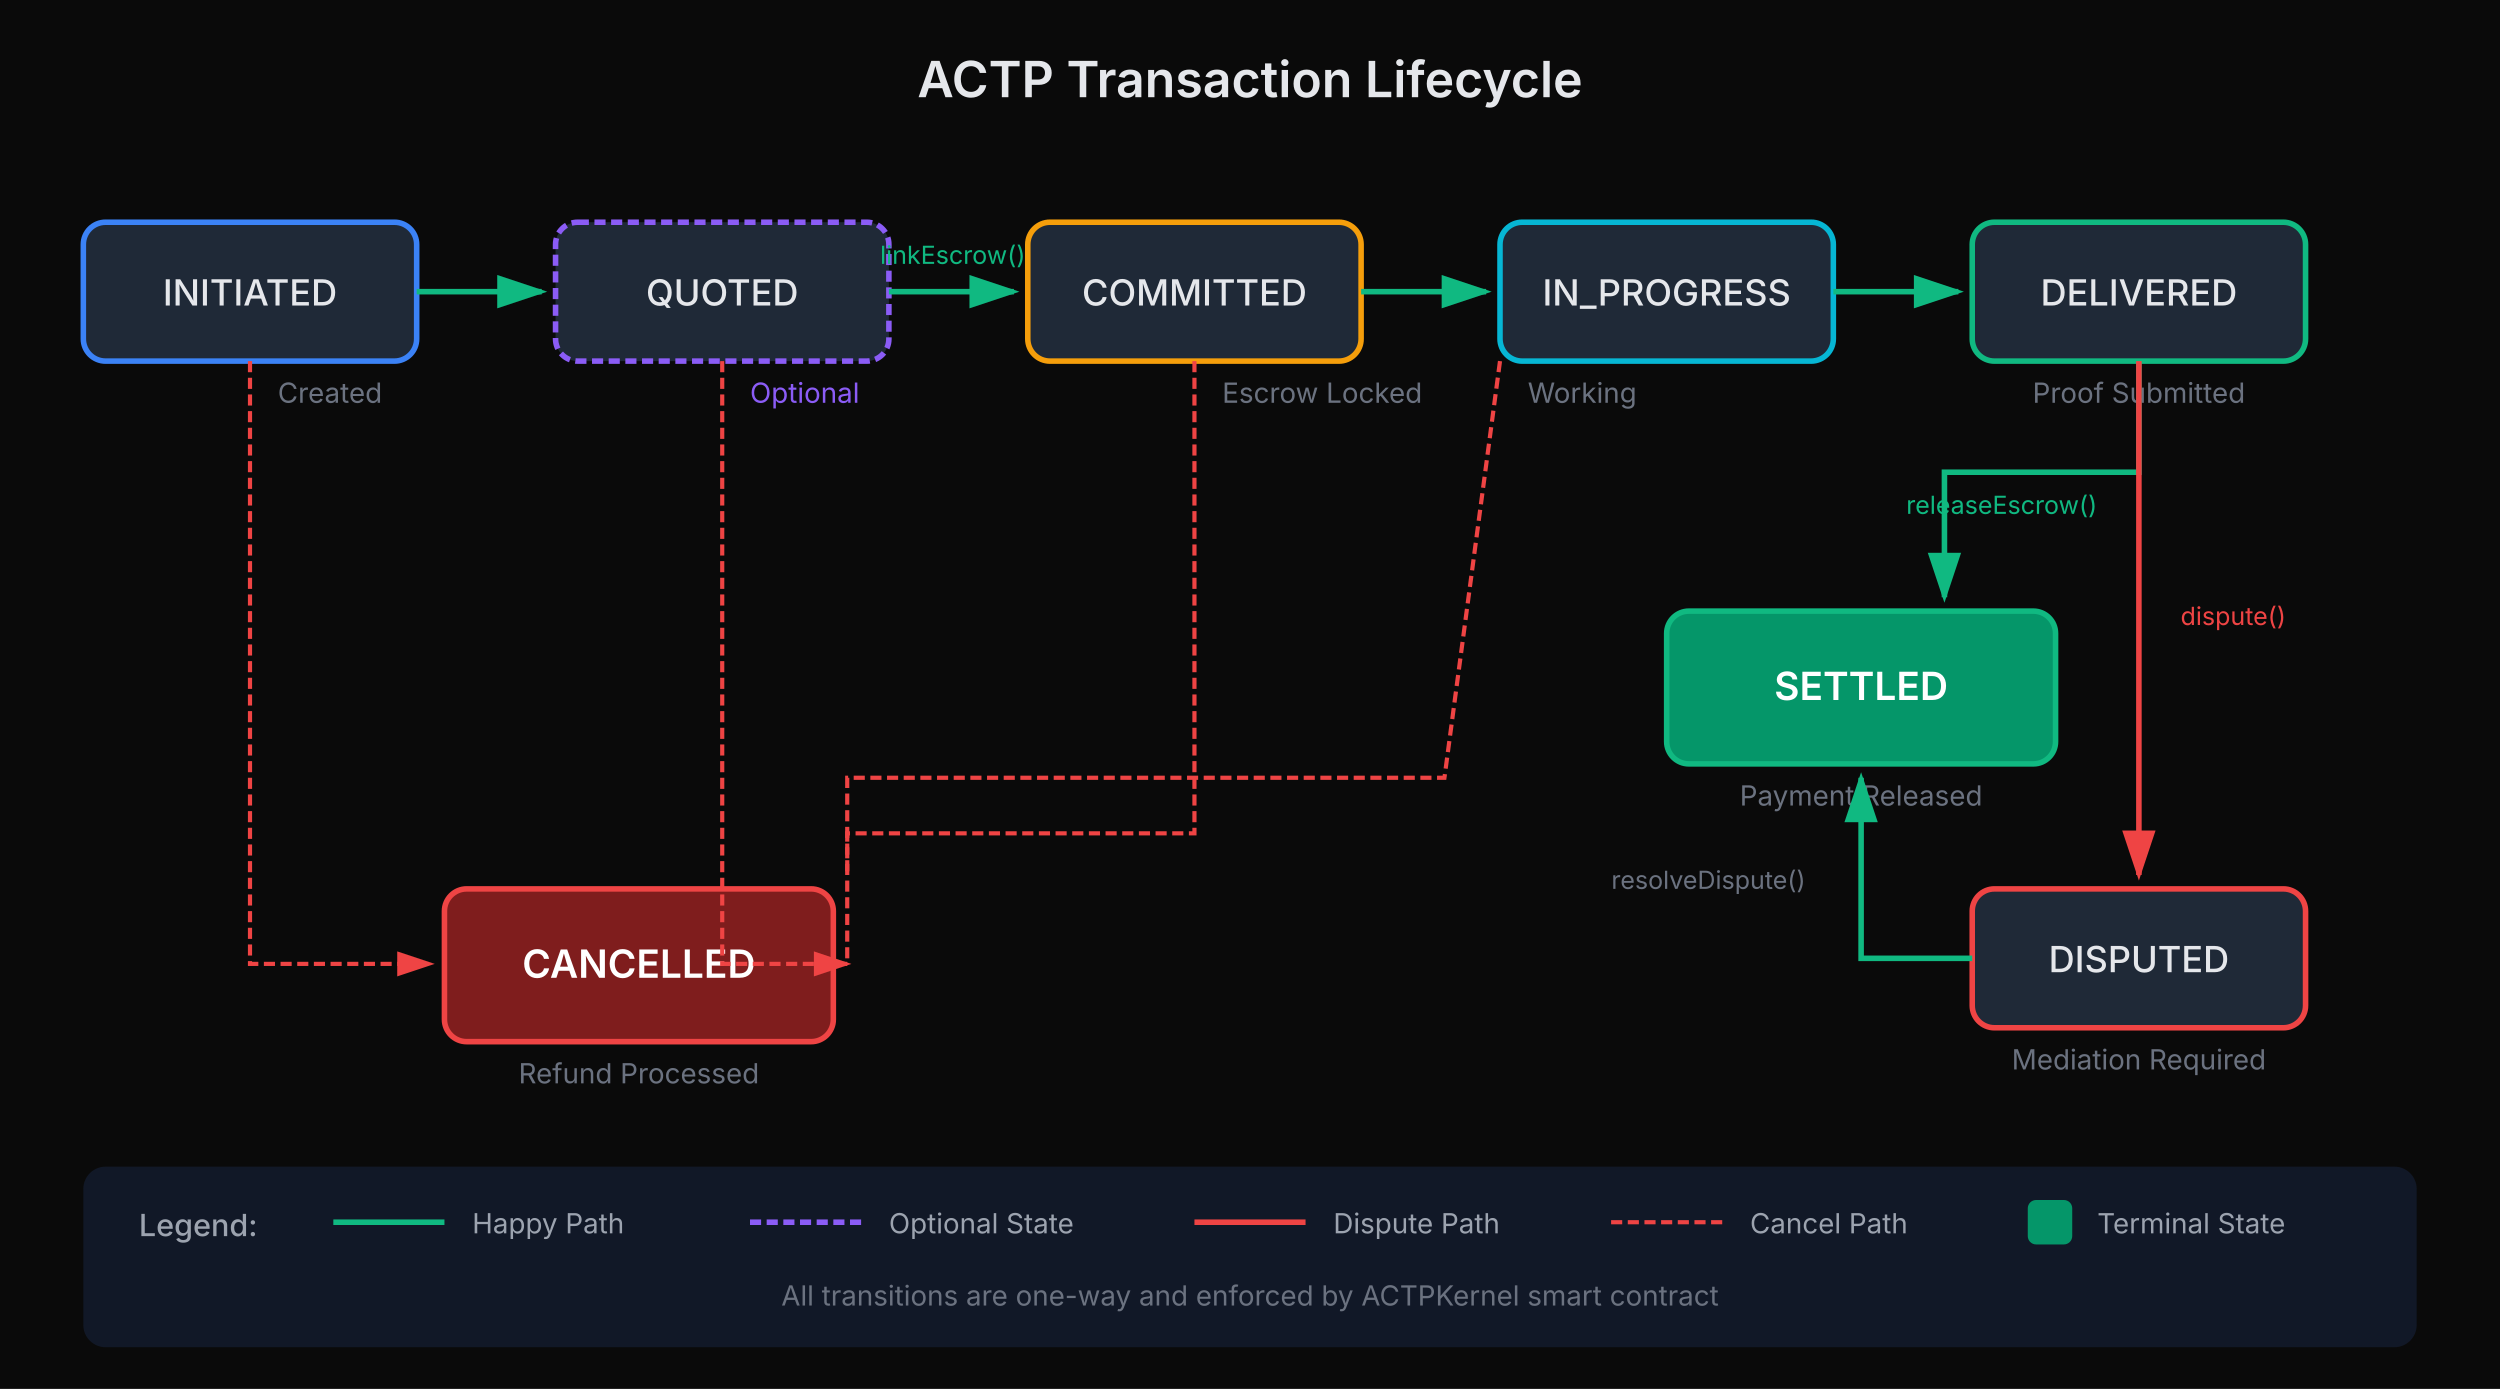
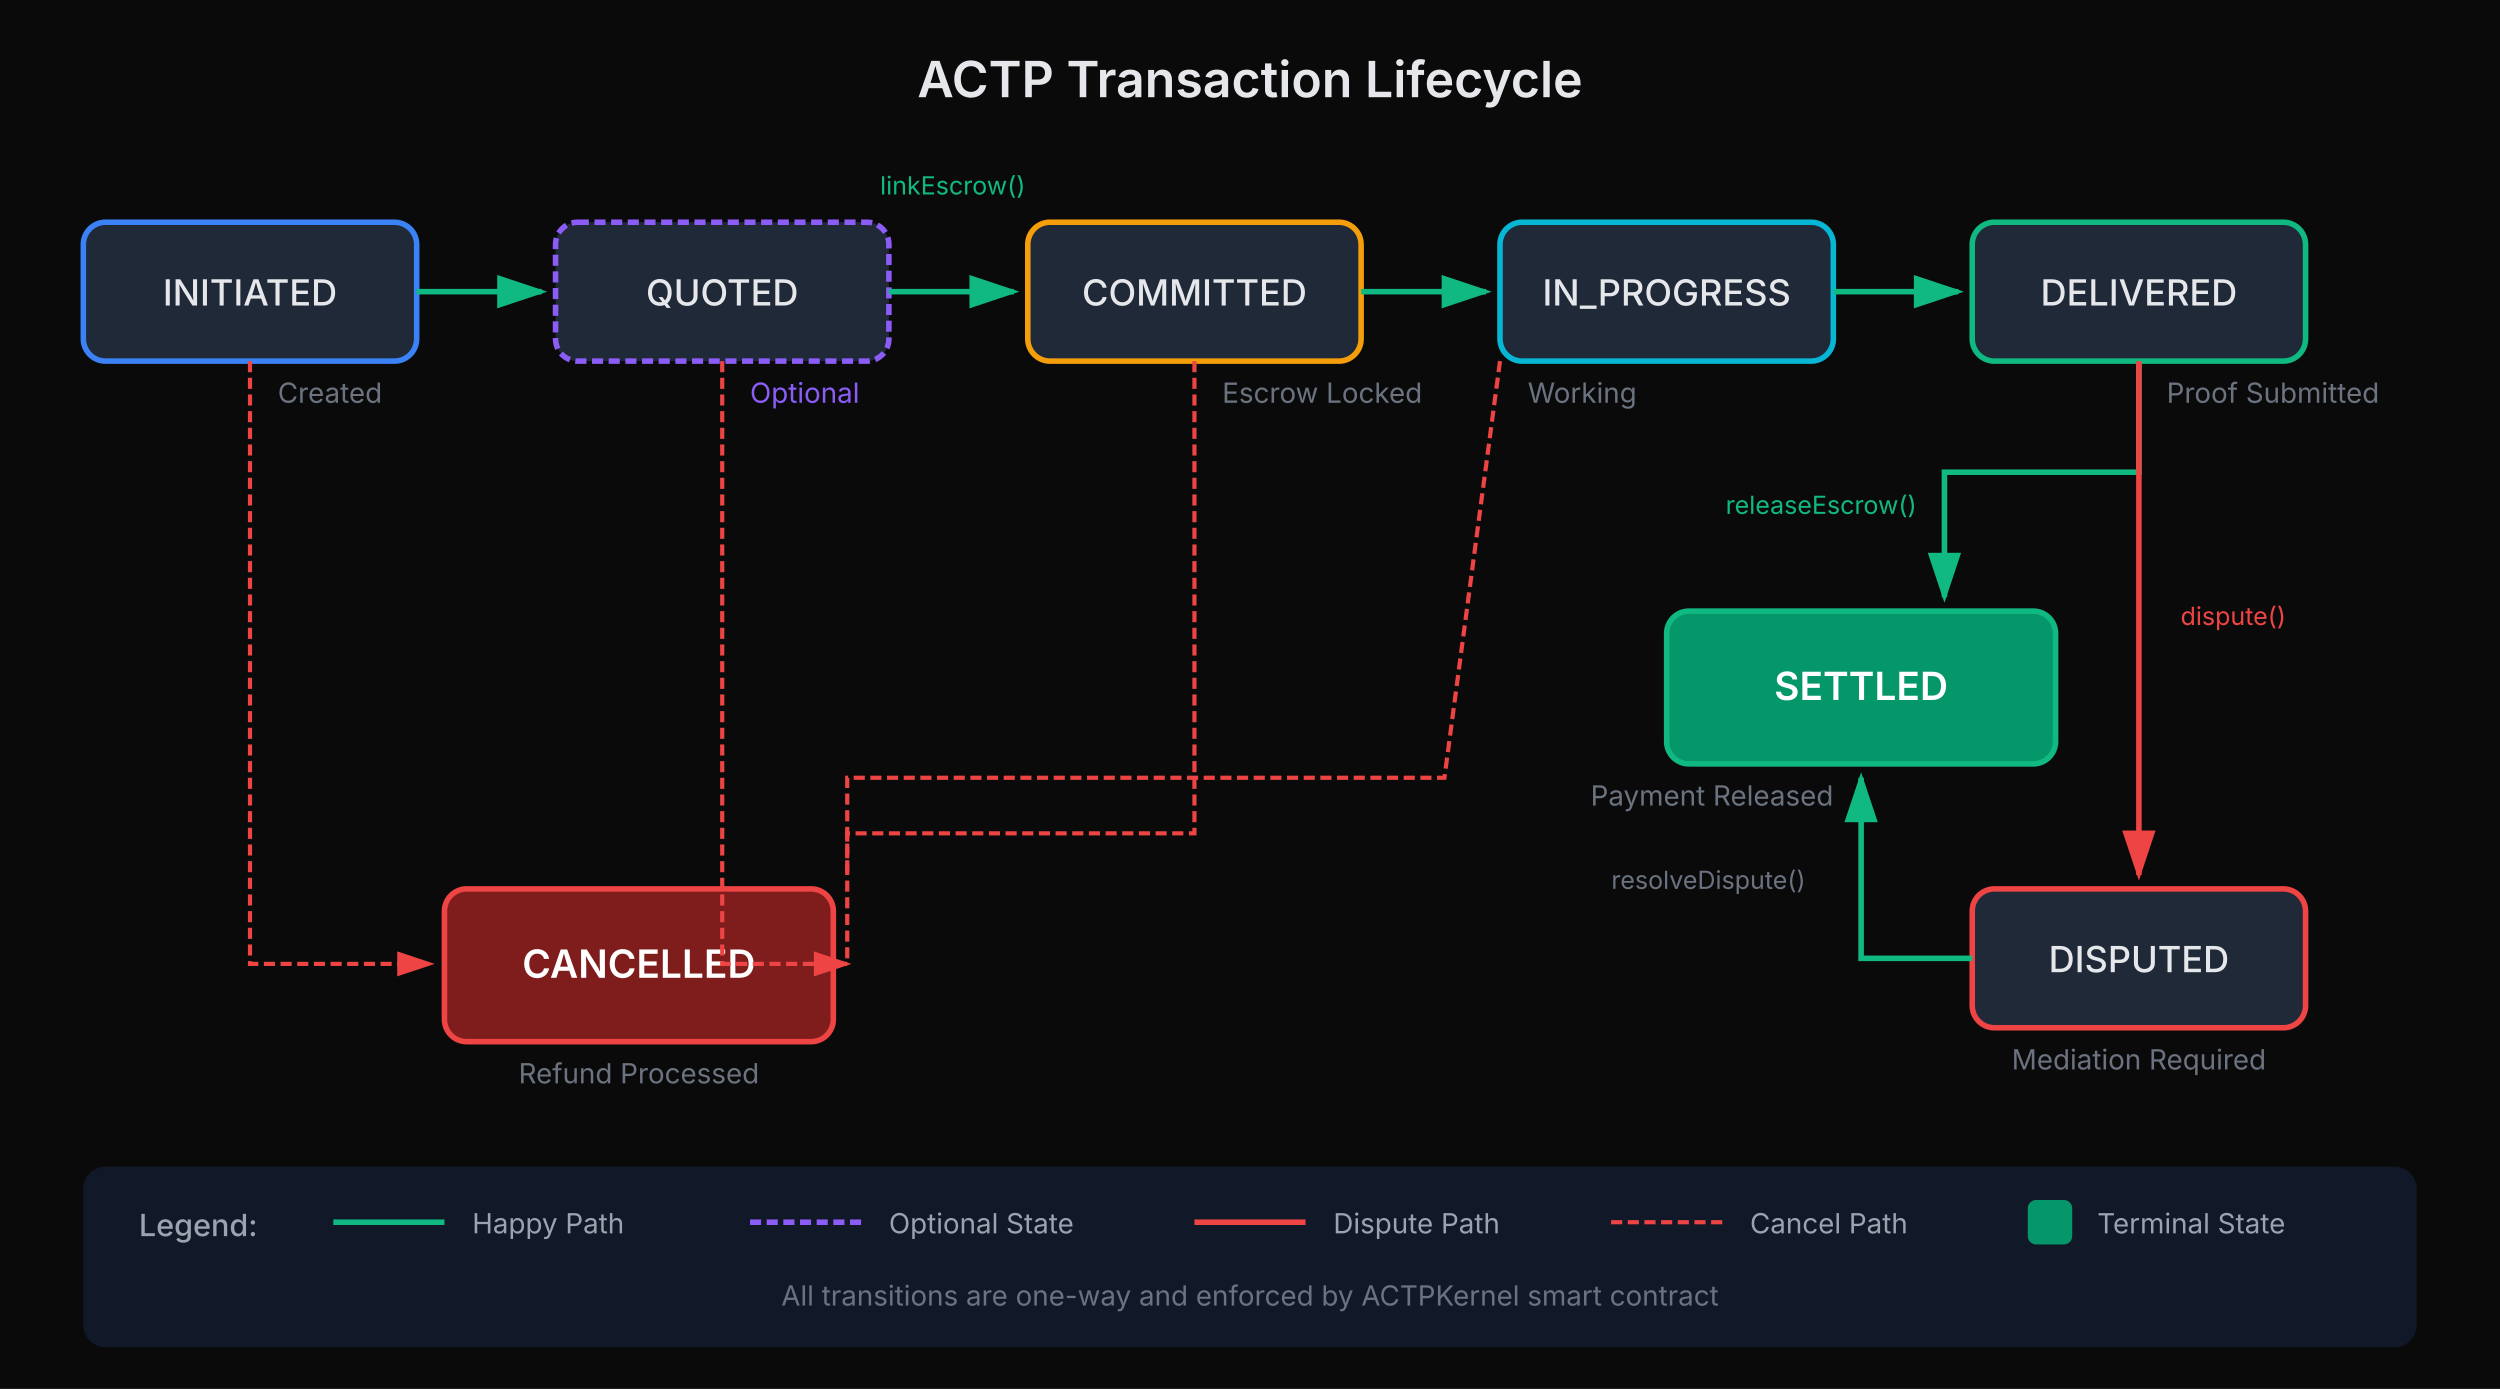
<svg xmlns="http://www.w3.org/2000/svg" width="900" height="500" viewBox="0 0 900 500">
  <rect width="900" height="500" fill="#0A0A0A" />
  <text x="450" y="35" text-anchor="middle" fill="#E5E7EB" font-family="system-ui, -apple-system, sans-serif" font-size="18" font-weight="600">
    ACTP Transaction Lifecycle
  </text>
  <rect x="30" y="80" width="120" height="50" rx="8" fill="#1F2937" stroke="#3B82F6" stroke-width="2" />
  <text x="90" y="110" text-anchor="middle" fill="#E5E7EB" font-family="system-ui, -apple-system, sans-serif" font-size="13" font-weight="500">INITIATED</text>
  <text x="100" y="145" text-anchor="start" fill="#6B7280" font-family="system-ui, -apple-system, sans-serif" font-size="10">Created</text>
  <rect x="200" y="80" width="120" height="50" rx="8" fill="#1F2937" stroke="#8B5CF6" stroke-width="2" stroke-dasharray="4,2" />
  <text x="260" y="110" text-anchor="middle" fill="#E5E7EB" font-family="system-ui, -apple-system, sans-serif" font-size="13" font-weight="500">QUOTED</text>
  <text x="270" y="145" text-anchor="start" fill="#8B5CF6" font-family="system-ui, -apple-system, sans-serif" font-size="10">Optional</text>
  <rect x="370" y="80" width="120" height="50" rx="8" fill="#1F2937" stroke="#F59E0B" stroke-width="2" />
  <text x="430" y="110" text-anchor="middle" fill="#E5E7EB" font-family="system-ui, -apple-system, sans-serif" font-size="13" font-weight="500">COMMITTED</text>
  <text x="440" y="145" text-anchor="start" fill="#6B7280" font-family="system-ui, -apple-system, sans-serif" font-size="10">Escrow Locked</text>
  <rect x="540" y="80" width="120" height="50" rx="8" fill="#1F2937" stroke="#06B6D4" stroke-width="2" />
  <text x="600" y="110" text-anchor="middle" fill="#E5E7EB" font-family="system-ui, -apple-system, sans-serif" font-size="13" font-weight="500">IN_PROGRESS</text>
  <text x="550" y="145" text-anchor="start" fill="#6B7280" font-family="system-ui, -apple-system, sans-serif" font-size="10">Working</text>
  <rect x="710" y="80" width="120" height="50" rx="8" fill="#1F2937" stroke="#10B981" stroke-width="2" />
  <text x="770" y="110" text-anchor="middle" fill="#E5E7EB" font-family="system-ui, -apple-system, sans-serif" font-size="13" font-weight="500">DELIVERED</text>
-   <text x="770" y="145" text-anchor="middle" fill="#6B7280" font-family="system-ui, -apple-system, sans-serif" font-size="10">Proof Submitted</text>
+   <text x="780" y="145" text-anchor="start" fill="#6B7280" font-family="system-ui, -apple-system, sans-serif" font-size="10">Proof Submitted</text>
  <rect x="600" y="220" width="140" height="55" rx="8" fill="#059669" stroke="#10B981" stroke-width="2" />
  <text x="670" y="252" text-anchor="middle" fill="#FFFFFF" font-family="system-ui, -apple-system, sans-serif" font-size="14" font-weight="600">SETTLED</text>
-   <text x="670" y="290" text-anchor="middle" fill="#6B7280" font-family="system-ui, -apple-system, sans-serif" font-size="10">Payment Released</text>
+   <text x="660" y="290" text-anchor="end" fill="#6B7280" font-family="system-ui, -apple-system, sans-serif" font-size="10">Payment Released</text>
  <rect x="710" y="320" width="120" height="50" rx="8" fill="#1F2937" stroke="#EF4444" stroke-width="2" />
  <text x="770" y="350" text-anchor="middle" fill="#E5E7EB" font-family="system-ui, -apple-system, sans-serif" font-size="13" font-weight="500">DISPUTED</text>
  <text x="770" y="385" text-anchor="middle" fill="#6B7280" font-family="system-ui, -apple-system, sans-serif" font-size="10">Mediation Required</text>
  <rect x="160" y="320" width="140" height="55" rx="8" fill="#7F1D1D" stroke="#EF4444" stroke-width="2" />
  <text x="230" y="352" text-anchor="middle" fill="#FFFFFF" font-family="system-ui, -apple-system, sans-serif" font-size="14" font-weight="600">CANCELLED</text>
  <text x="230" y="390" text-anchor="middle" fill="#6B7280" font-family="system-ui, -apple-system, sans-serif" font-size="10">Refund Processed</text>
  <line x1="150" y1="105" x2="195" y2="105" stroke="#10B981" stroke-width="2" marker-end="url(#arrowGreen)" />
  <line x1="320" y1="105" x2="365" y2="105" stroke="#10B981" stroke-width="2" marker-end="url(#arrowGreen)" />
-   <text x="343" y="95" text-anchor="middle" fill="#10B981" font-family="system-ui, -apple-system, sans-serif" font-size="9">linkEscrow()</text>
+   <text x="343" y="70" text-anchor="middle" fill="#10B981" font-family="system-ui, -apple-system, sans-serif" font-size="9">linkEscrow()</text>
  <line x1="490" y1="105" x2="535" y2="105" stroke="#10B981" stroke-width="2" marker-end="url(#arrowGreen)" />
  <line x1="660" y1="105" x2="705" y2="105" stroke="#10B981" stroke-width="2" marker-end="url(#arrowGreen)" />
  <path d="M 770 130 L 770 170 L 700 170 L 700 215" fill="none" stroke="#10B981" stroke-width="2" marker-end="url(#arrowGreen)" />
-   <text x="755" y="185" text-anchor="end" fill="#10B981" font-family="system-ui, -apple-system, sans-serif" font-size="9">releaseEscrow()</text>
+   <text x="690" y="185" text-anchor="end" fill="#10B981" font-family="system-ui, -apple-system, sans-serif" font-size="9">releaseEscrow()</text>
  <line x1="770" y1="130" x2="770" y2="315" stroke="#EF4444" stroke-width="2" marker-end="url(#arrowRed)" />
  <text x="785" y="225" fill="#EF4444" font-family="system-ui, -apple-system, sans-serif" font-size="9">dispute()</text>
  <path d="M 710 345 L 670 345 L 670 280" fill="none" stroke="#10B981" stroke-width="2" marker-end="url(#arrowGreen)" />
  <text x="650" y="320" text-anchor="end" fill="#6B7280" font-family="system-ui, -apple-system, sans-serif" font-size="9">resolveDispute()</text>
  <path d="M 90 130 L 90 347 L 155 347" fill="none" stroke="#EF4444" stroke-width="1.5" stroke-dasharray="4,2" marker-end="url(#arrowRed)" />
  <path d="M 260 130 L 260 347 L 305 347" fill="none" stroke="#EF4444" stroke-width="1.5" stroke-dasharray="4,2" marker-end="url(#arrowRed)" />
  <path d="M 430 130 L 430 300 L 305 300 L 305 347" fill="none" stroke="#EF4444" stroke-width="1.5" stroke-dasharray="4,2" />
  <path d="M 540 130 L 520 280 L 305 280 L 305 315" fill="none" stroke="#EF4444" stroke-width="1.5" stroke-dasharray="4,2" />
  <rect x="30" y="420" width="840" height="65" rx="8" fill="#111827" />
  <text x="50" y="445" fill="#9CA3AF" font-family="system-ui, -apple-system, sans-serif" font-size="11" font-weight="500">Legend:</text>
  <line x1="120" y1="440" x2="160" y2="440" stroke="#10B981" stroke-width="2" />
  <text x="170" y="444" fill="#9CA3AF" font-family="system-ui, -apple-system, sans-serif" font-size="10">Happy Path</text>
  <line x1="270" y1="440" x2="310" y2="440" stroke="#8B5CF6" stroke-width="2" stroke-dasharray="4,2" />
  <text x="320" y="444" fill="#9CA3AF" font-family="system-ui, -apple-system, sans-serif" font-size="10">Optional State</text>
  <line x1="430" y1="440" x2="470" y2="440" stroke="#EF4444" stroke-width="2" />
  <text x="480" y="444" fill="#9CA3AF" font-family="system-ui, -apple-system, sans-serif" font-size="10">Dispute Path</text>
  <line x1="580" y1="440" x2="620" y2="440" stroke="#EF4444" stroke-width="1.5" stroke-dasharray="4,2" />
  <text x="630" y="444" fill="#9CA3AF" font-family="system-ui, -apple-system, sans-serif" font-size="10">Cancel Path</text>
  <rect x="730" y="432" width="16" height="16" rx="3" fill="#059669" />
  <text x="755" y="444" fill="#9CA3AF" font-family="system-ui, -apple-system, sans-serif" font-size="10">Terminal State</text>
  <text x="450" y="470" text-anchor="middle" fill="#6B7280" font-family="system-ui, -apple-system, sans-serif" font-size="10">
    All transitions are one-way and enforced by ACTPKernel smart contract
  </text>
  <defs>
    <marker id="arrow" markerWidth="10" markerHeight="10" refX="8" refY="3" orient="auto" markerUnits="strokeWidth">
      <path d="M0,0 L0,6 L9,3 z" fill="#4B5563" />
    </marker>
    <marker id="arrowBlue" markerWidth="10" markerHeight="10" refX="8" refY="3" orient="auto" markerUnits="strokeWidth">
      <path d="M0,0 L0,6 L9,3 z" fill="#3B82F6" />
    </marker>
    <marker id="arrowGreen" markerWidth="10" markerHeight="10" refX="8" refY="3" orient="auto" markerUnits="strokeWidth">
      <path d="M0,0 L0,6 L9,3 z" fill="#10B981" />
    </marker>
    <marker id="arrowRed" markerWidth="10" markerHeight="10" refX="8" refY="3" orient="auto" markerUnits="strokeWidth">
      <path d="M0,0 L0,6 L9,3 z" fill="#EF4444" />
    </marker>
  </defs>
</svg>
